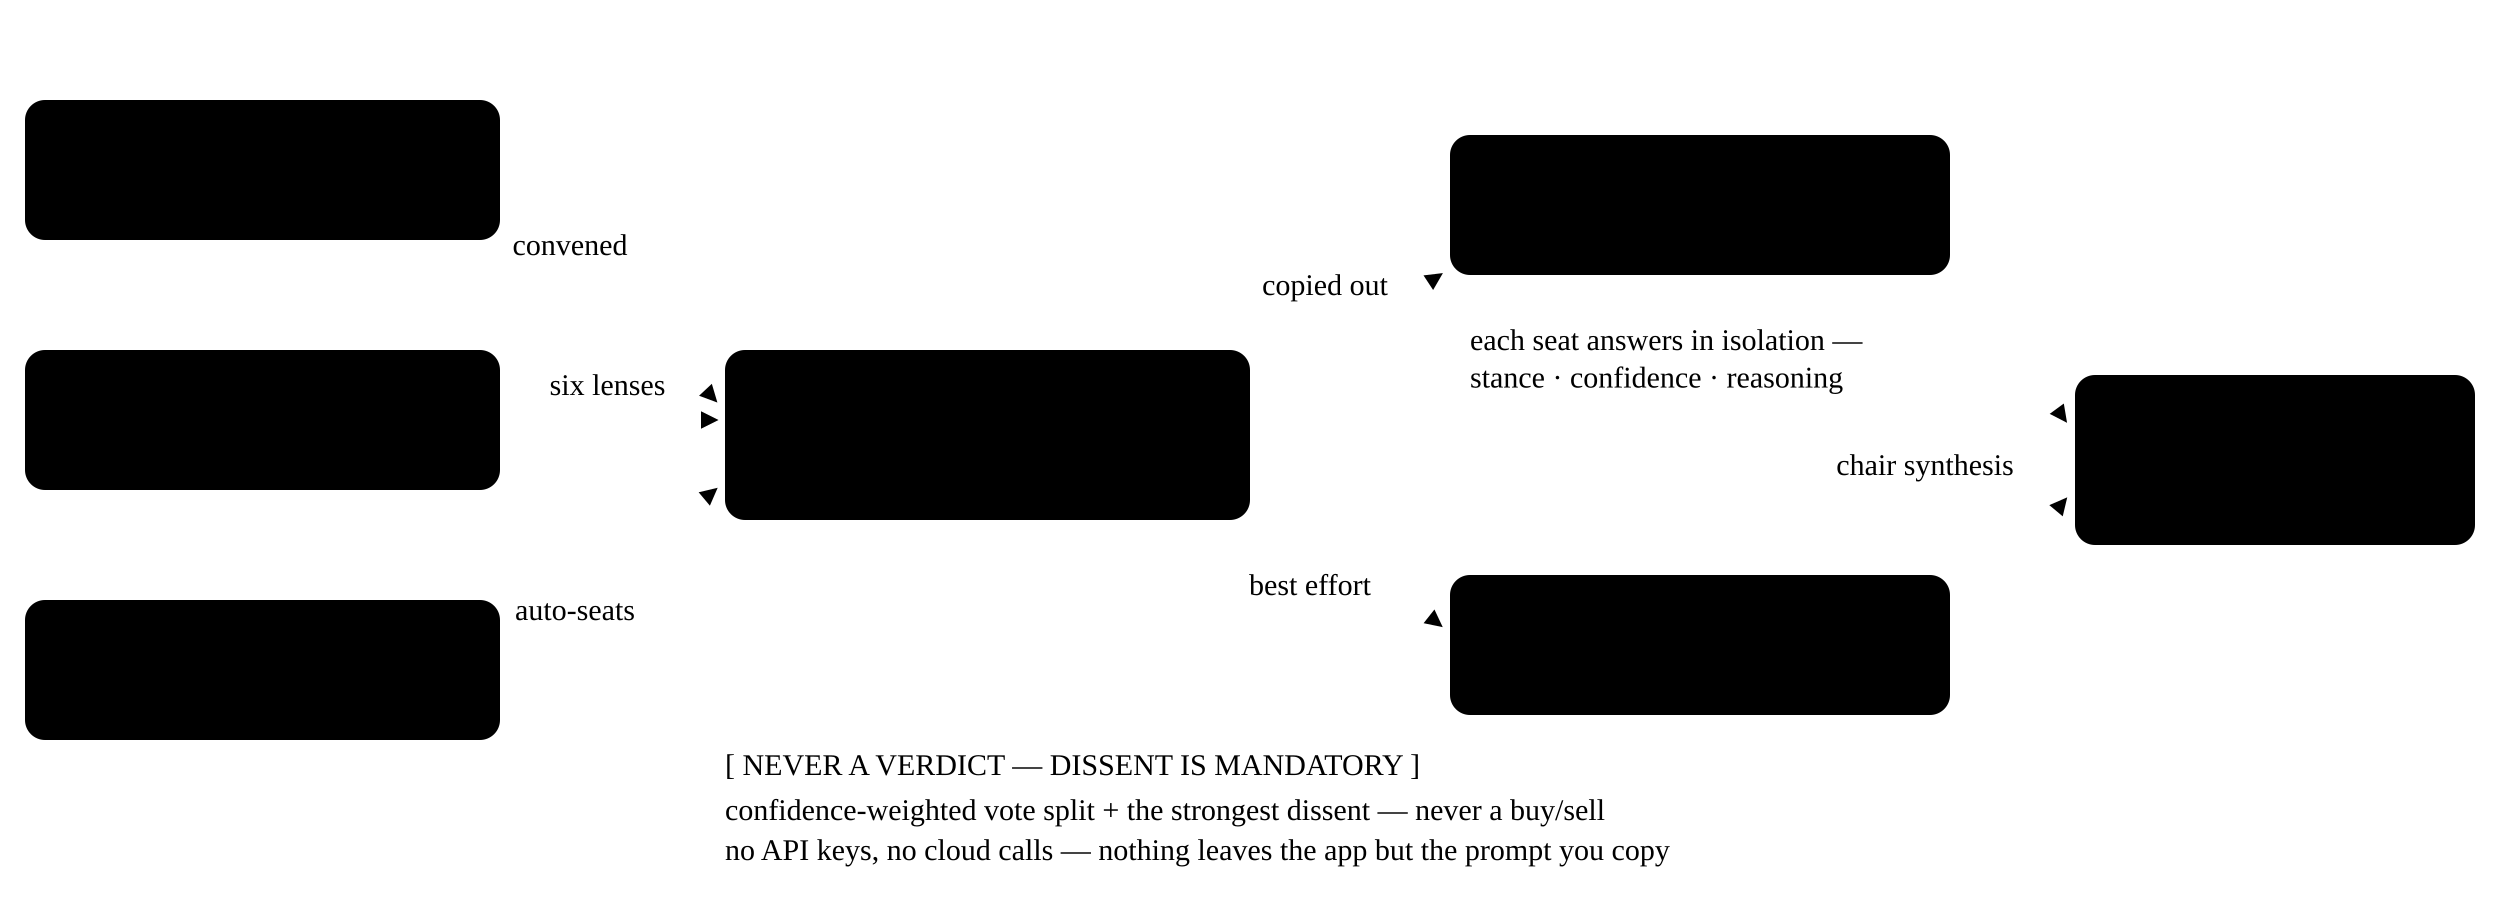
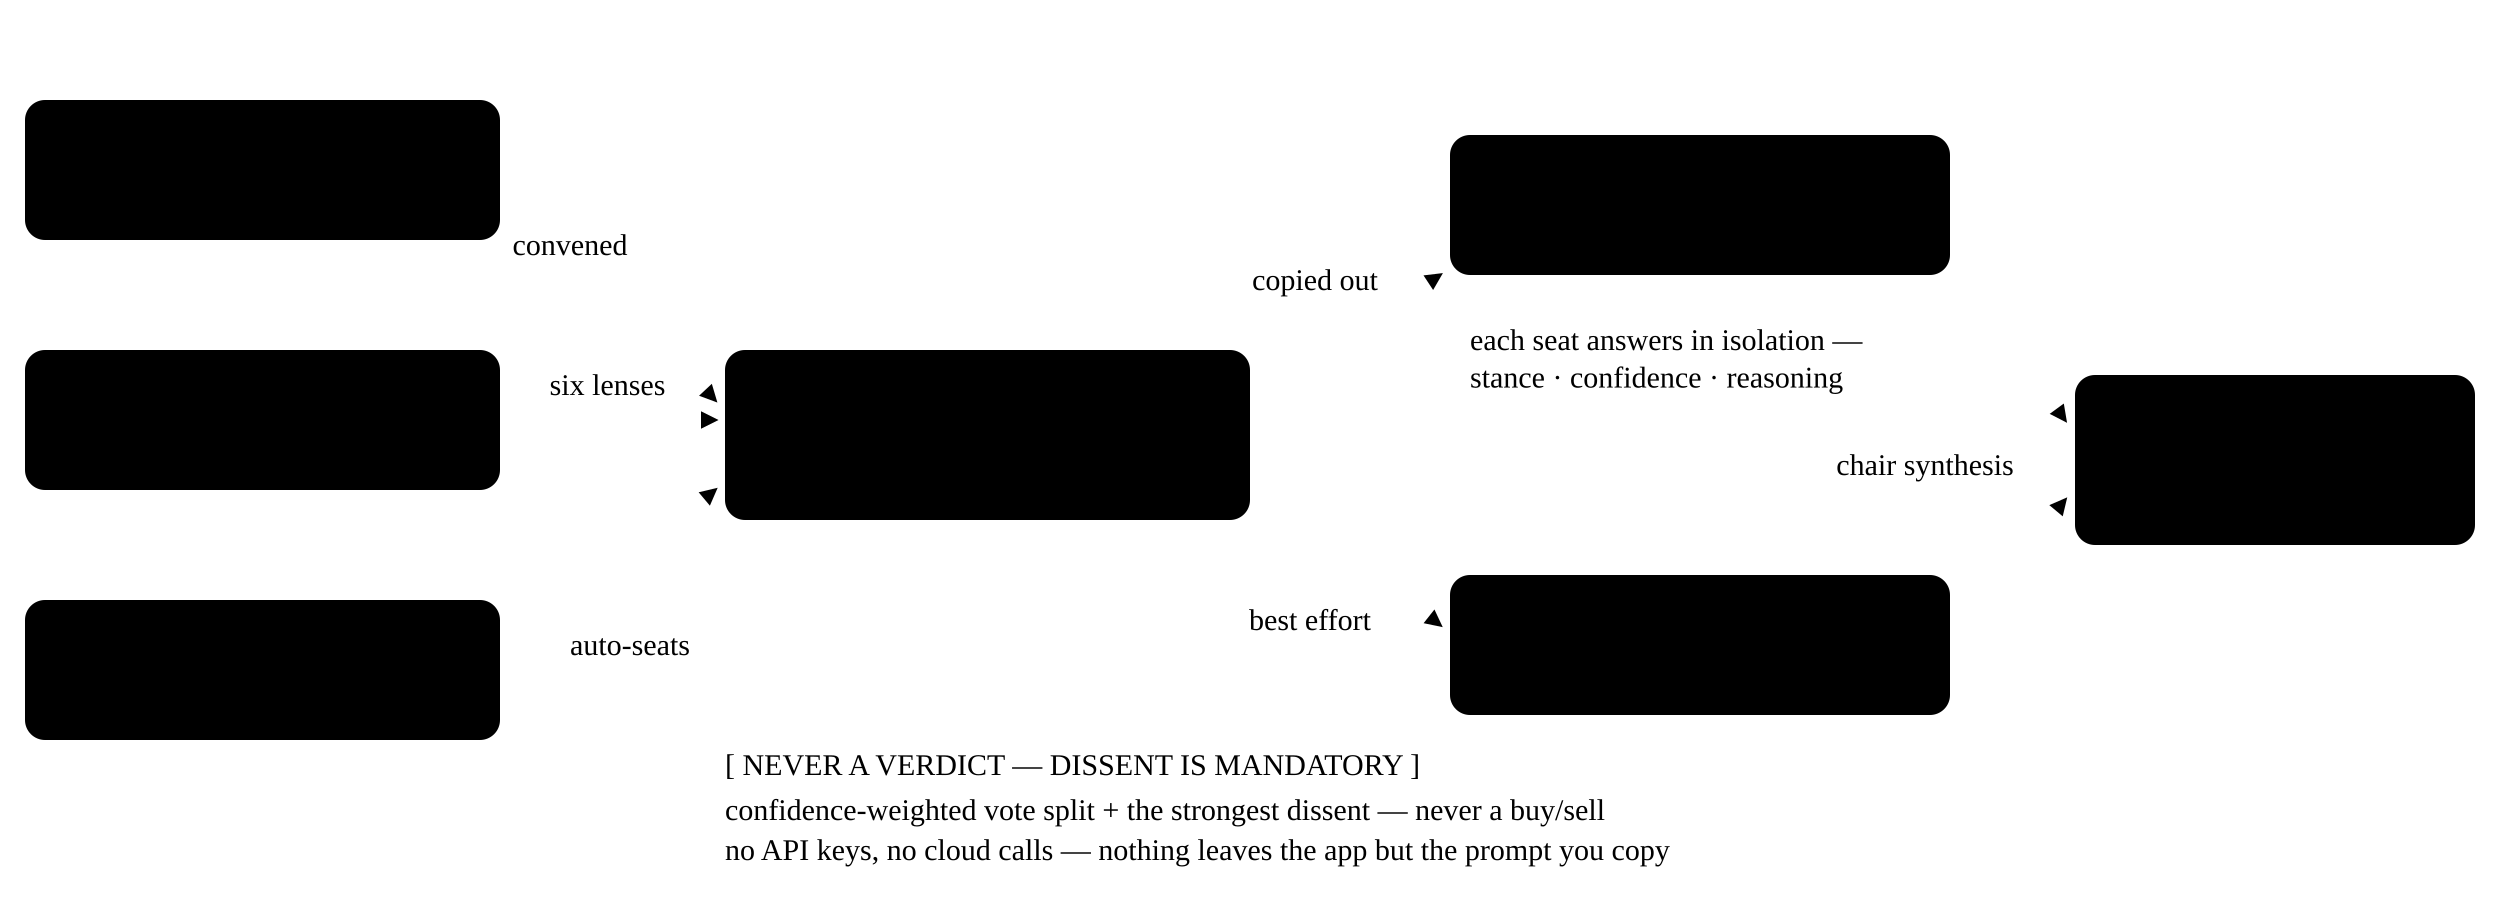
<svg viewBox="0 0 1000 360" role="img" aria-label="Board of Directors data flow. A money question with selected seats, six persona write-ups, and an optional loaded report assemble into one council prompt carrying the personas, a return-block format, a Chair protocol, and house rules. The core path is copying that prompt into the user's own chat model; Convene Live against local Ollama is a best-effort alternative. Each seat answers in isolation, the Chair runs at most two debate rounds and synthesizes a confidence-weighted vote split plus the strongest dissent — never a buy or sell — and the deliberation is saved as a paired Markdown and HTML board read.">
  <defs>
    <marker id="bod-a" viewBox="0 0 10 10" refX="8" refY="5" markerWidth="7" markerHeight="7" orient="auto-start-reverse">
      <path d="M0 0L10 5L0 10z" class="dg-arrow-a" />
    </marker>
    <marker id="bod-m" viewBox="0 0 10 10" refX="8" refY="5" markerWidth="7" markerHeight="7" orient="auto-start-reverse">
      <path d="M0 0L10 5L0 10z" class="dg-arrow-m" />
    </marker>
  </defs>
  <g class="dg-edge gold e-q e-prompt">
    <path d="M200 68 L286 160" marker-end="url(#bod-a)" />
    <text x="228" y="102" text-anchor="middle">convened</text>
  </g>
  <g class="dg-edge e-adv e-prompt">
    <path d="M200 168 H286" marker-end="url(#bod-m)" />
    <text x="243" y="158" text-anchor="middle">six lenses</text>
  </g>
  <g class="dg-edge e-rep e-prompt">
    <path d="M200 268 L286 196" marker-end="url(#bod-m)" />
-     <text x="230" y="248" text-anchor="middle">auto-seats</text>
+     <text x="252" y="262" text-anchor="middle">auto-seats</text>
  </g>
  <g class="dg-edge gold e-prompt e-chat">
    <path d="M500 160 L576 110" marker-end="url(#bod-a)" />
-     <text x="530" y="118" text-anchor="middle">copied out</text>
+     <text x="526" y="116" text-anchor="middle">copied out</text>
  </g>
  <g class="dg-edge e-prompt e-ollama">
    <path d="M500 190 L576 250" marker-end="url(#bod-m)" />
-     <text x="524" y="238" text-anchor="middle">best effort</text>
+     <text x="524" y="252" text-anchor="middle">best effort</text>
  </g>
  <g class="dg-edge gold e-chat e-record">
    <path d="M780 105 L826 168" marker-end="url(#bod-a)" />
    <text x="770" y="190" text-anchor="middle">chair synthesis</text>
  </g>
  <g class="dg-edge e-ollama e-record">
    <path d="M780 255 L826 200" marker-end="url(#bod-m)" />
  </g>
  <g class="dg-node" data-n="q">
    <rect x="10" y="40" width="190" height="56" rx="8" />
    <text class="n" x="105" y="64" text-anchor="middle">QUESTION + SEATS</text>
    <text class="r" x="105" y="82" text-anchor="middle">one money question</text>
  </g>
  <g class="dg-node" data-n="adv">
    <rect x="10" y="140" width="190" height="56" rx="8" />
    <text class="n" x="105" y="164" text-anchor="middle">SIX PERSONAS</text>
    <text class="r" x="105" y="182" text-anchor="middle">advisors.json write-ups</text>
  </g>
  <g class="dg-node" data-n="rep">
    <rect x="10" y="240" width="190" height="56" rx="8" />
    <text class="n" x="105" y="264" text-anchor="middle">REPORT LOADER</text>
    <text class="r" x="105" y="282" text-anchor="middle">FileReader · .md/.txt</text>
  </g>
  <g class="dg-node" data-n="prompt">
    <rect x="290" y="140" width="210" height="68" rx="8" />
    <text class="n" x="395" y="162" text-anchor="middle">COUNCIL PROMPT</text>
    <text class="r" x="395" y="180" text-anchor="middle">personas · return format</text>
    <text class="r" x="395" y="194" text-anchor="middle">Chair protocol · house rules</text>
  </g>
  <g class="dg-node" data-n="chat">
    <rect x="580" y="54" width="200" height="56" rx="8" />
    <text class="n" x="680" y="78" text-anchor="middle">YOUR CHAT MODEL</text>
    <text class="r" x="680" y="96" text-anchor="middle">copy-paste · the core path</text>
  </g>
  <g class="dg-node" data-n="ollama">
    <rect x="580" y="230" width="200" height="56" rx="8" />
    <text class="n" x="680" y="254" text-anchor="middle">LOCAL OLLAMA</text>
    <text class="r" x="680" y="272" text-anchor="middle">Convene Live · best effort</text>
  </g>
  <g class="dg-node" data-n="record">
    <rect x="830" y="150" width="160" height="68" rx="8" />
    <text class="n" x="910" y="172" text-anchor="middle">BOARD READ</text>
    <text class="r" x="910" y="190" text-anchor="middle">vote split + dissent</text>
    <text class="r" x="910" y="204" text-anchor="middle">paired .md + .html</text>
  </g>
  <text class="dg-callout-sub" x="588" y="140">each seat answers in isolation —</text>
  <text class="dg-callout-sub" x="588" y="155">stance · confidence · reasoning</text>
  <text class="dg-callout" x="290" y="310">[ NEVER A VERDICT — DISSENT IS MANDATORY ]</text>
  <text class="dg-callout-sub" x="290" y="328">confidence-weighted vote split + the strongest dissent — never a buy/sell</text>
  <text class="dg-callout-sub" x="290" y="344">no API keys, no cloud calls — nothing leaves the app but the prompt you copy</text>
</svg>
